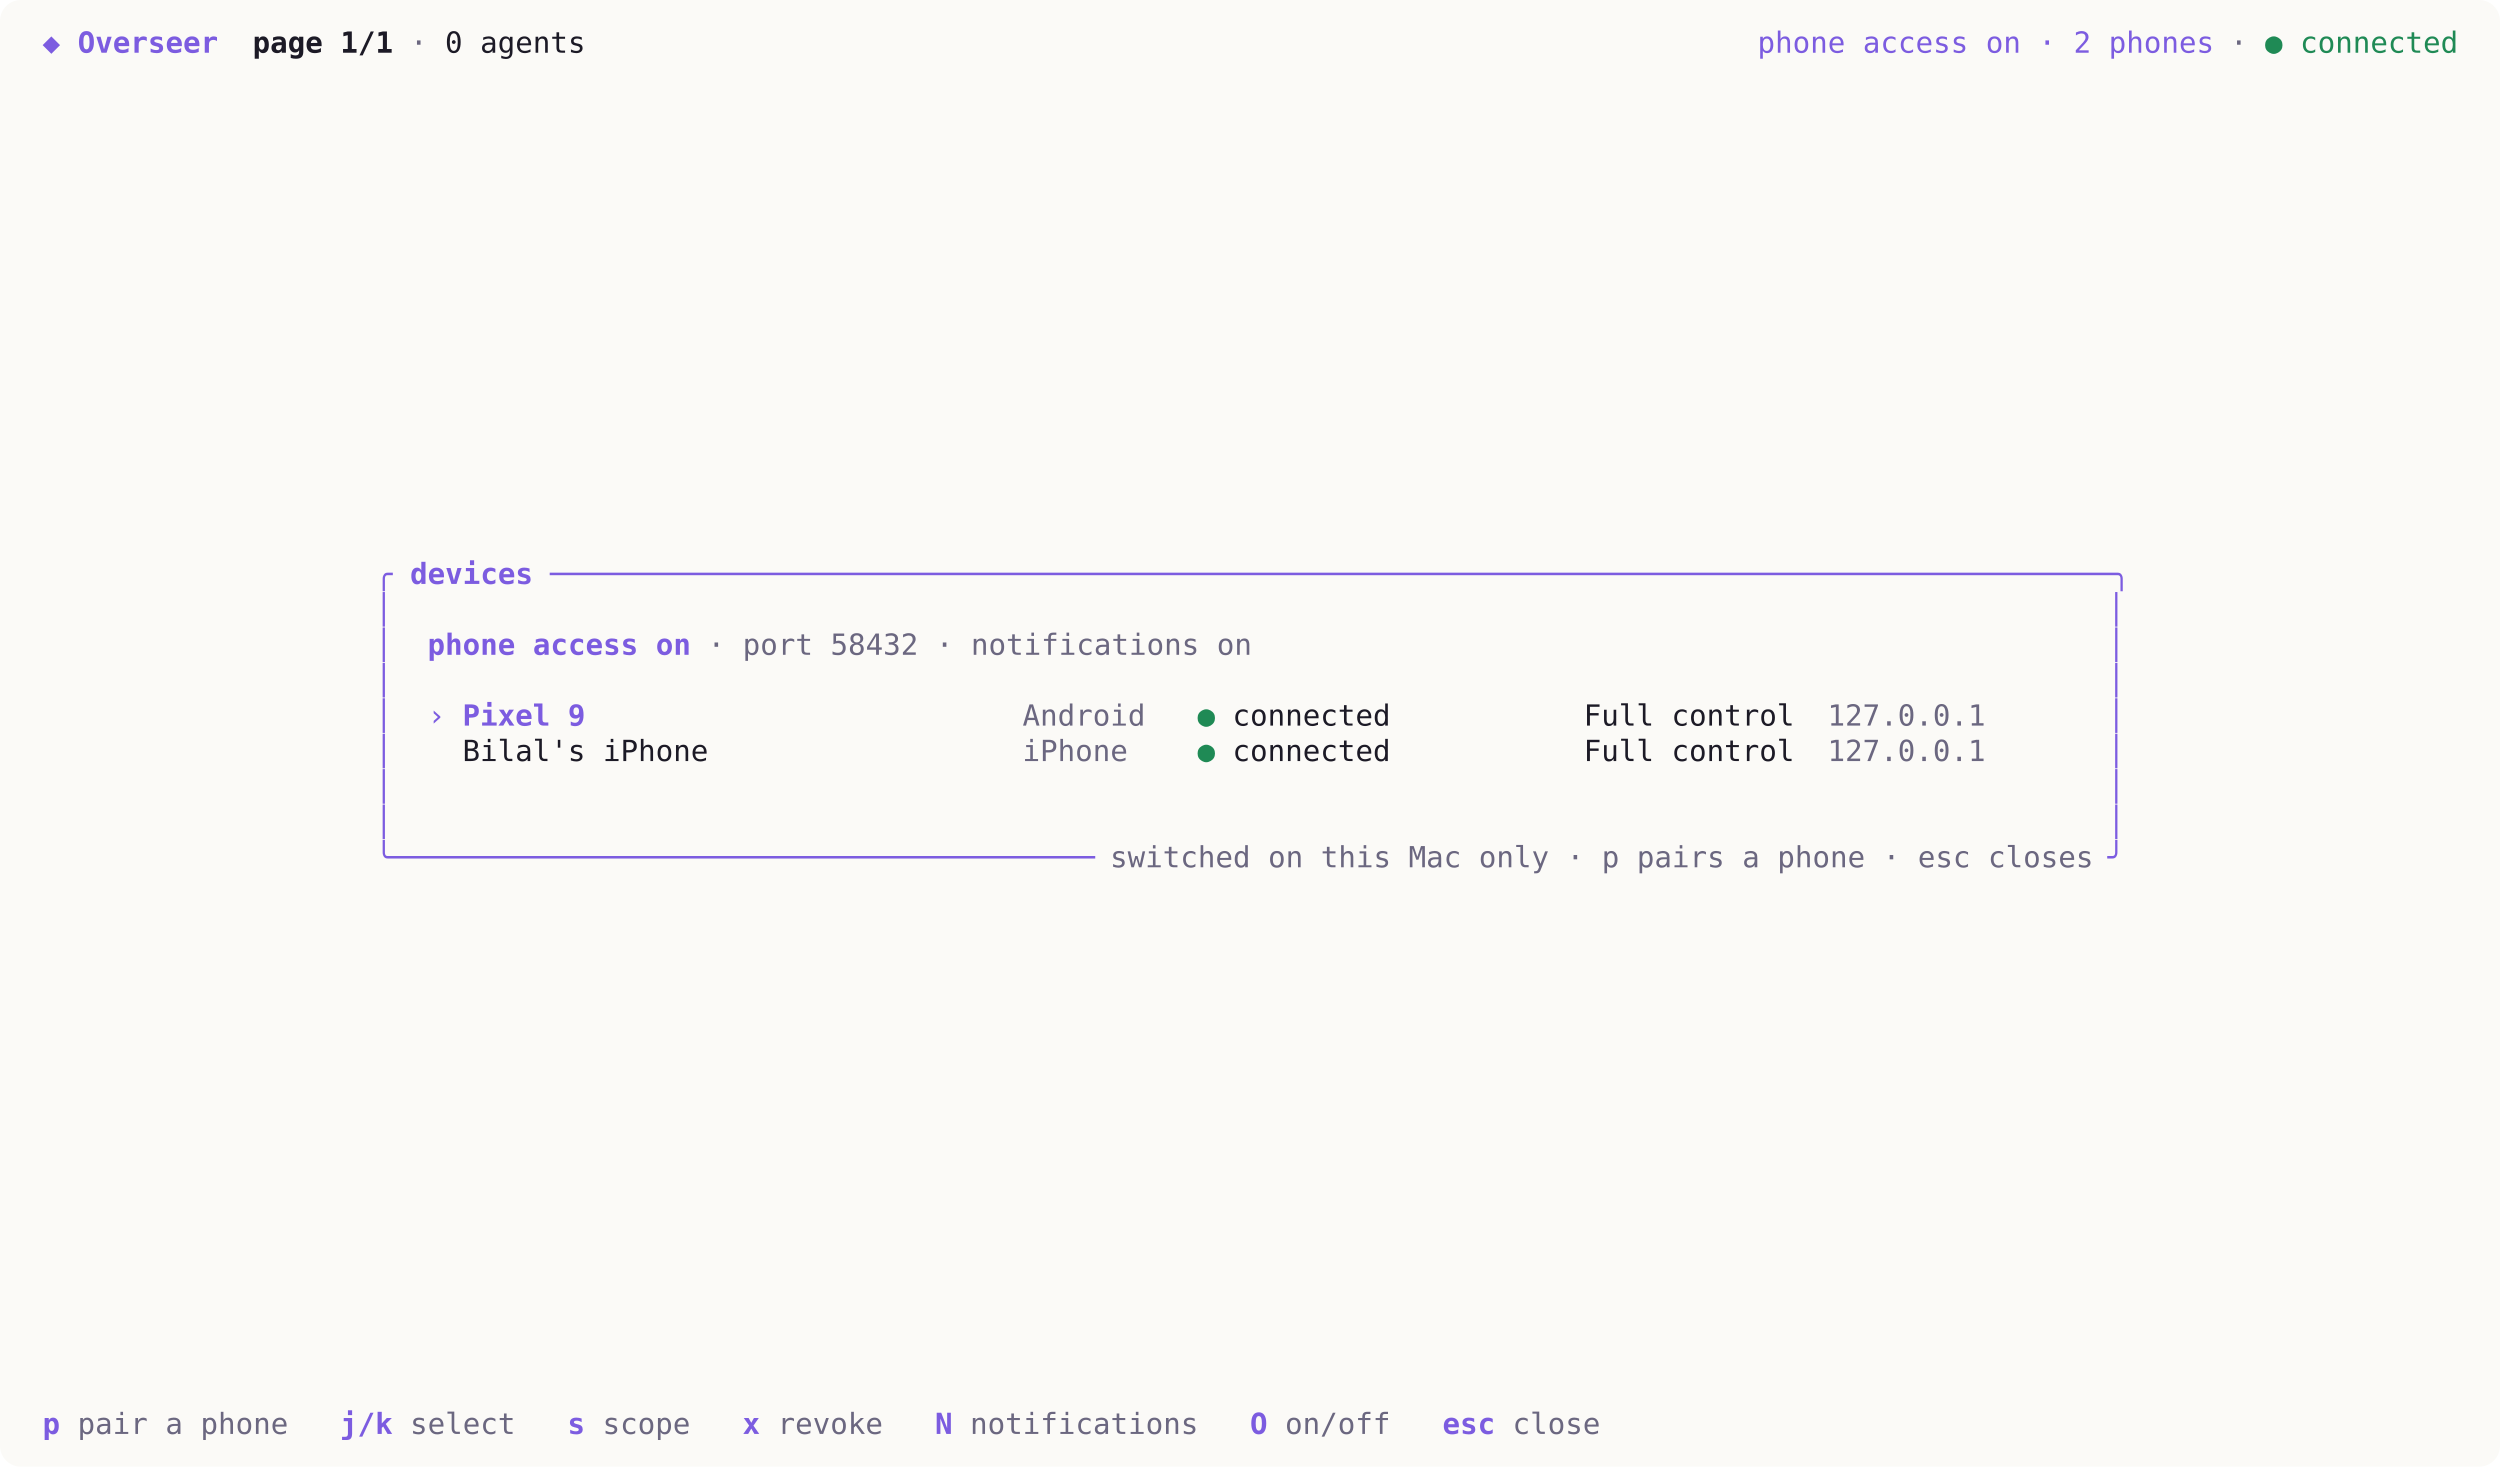
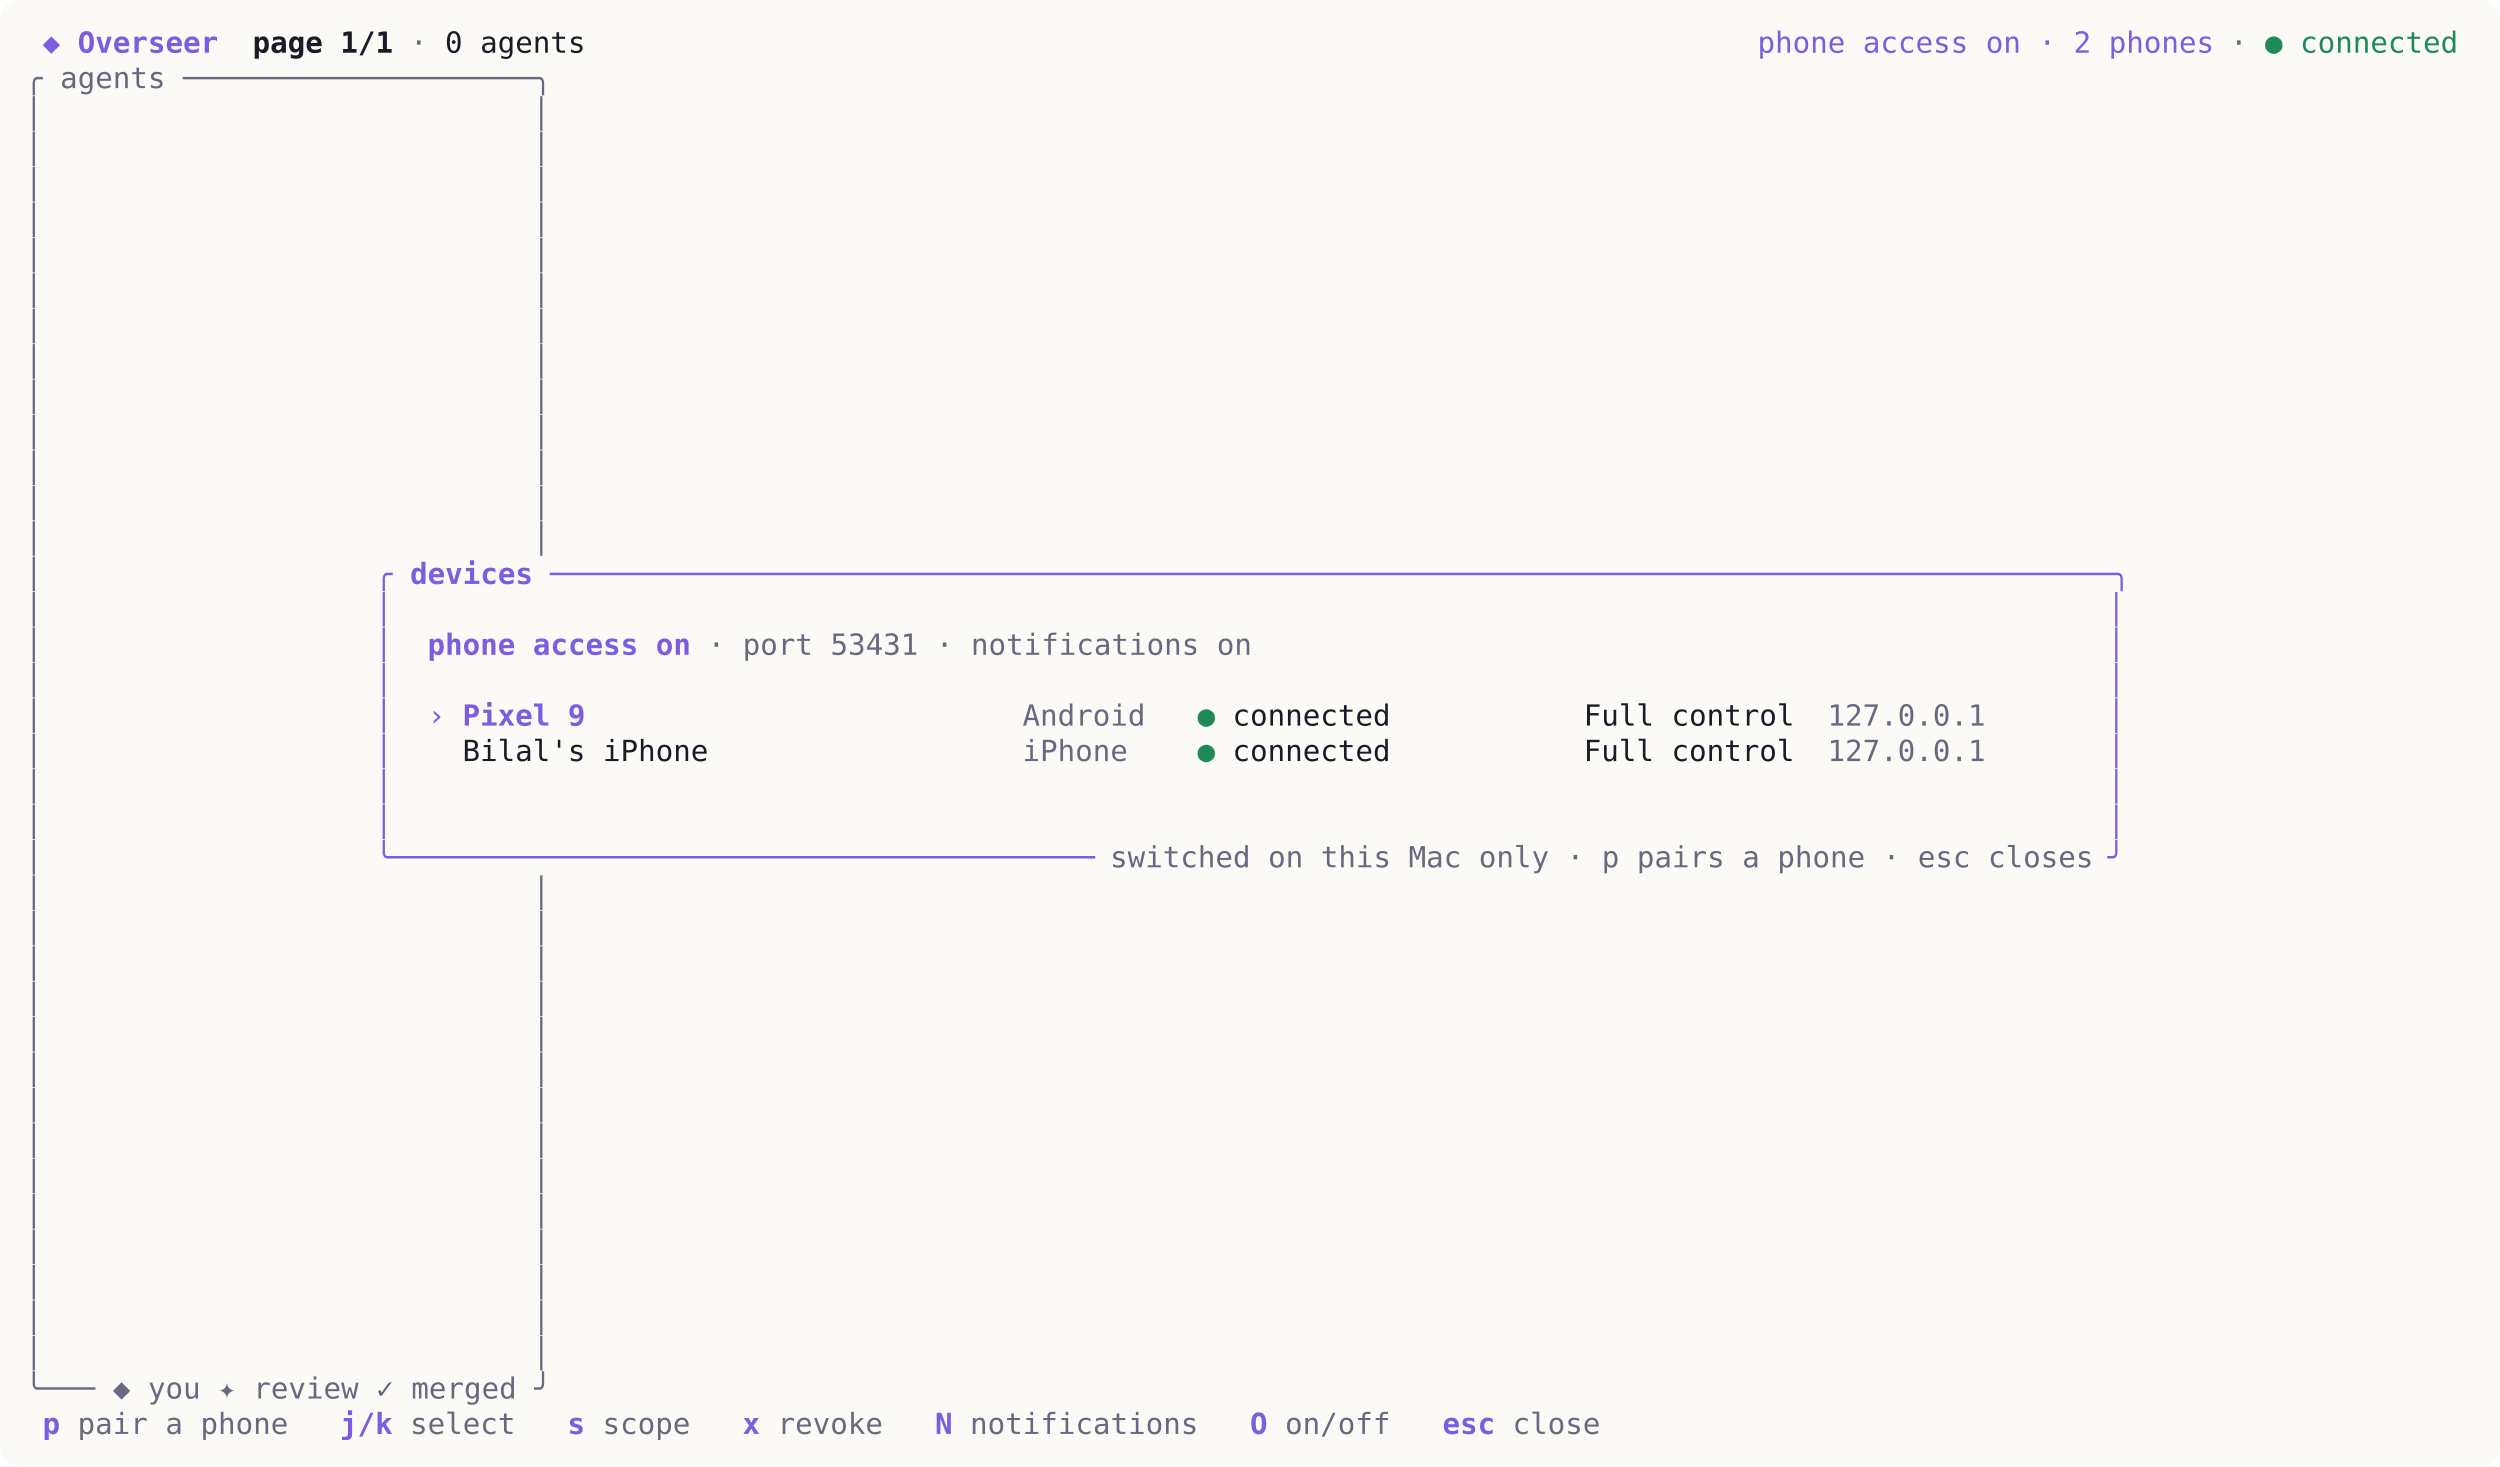
<svg xmlns="http://www.w3.org/2000/svg" width="1200" height="704" viewBox="0 0 1200 704">
  <rect width="100%" height="100%" rx="10" fill="#fbfaf7" />
  <g font-family="ui-monospace, SFMono-Regular, Menlo, monospace" font-size="14">
    <text x="12.0" y="25.3" textLength="100.8" lengthAdjust="spacingAndGlyphs" fill="#7c5ce0" font-weight="700" xml:space="preserve"> ◆ Overseer </text>
    <text x="112.8" y="25.3" textLength="84.0" lengthAdjust="spacingAndGlyphs" fill="#1c1a26" font-weight="700" xml:space="preserve"> page 1/1 </text>
    <text x="196.8" y="25.3" textLength="16.8" lengthAdjust="spacingAndGlyphs" fill="#6b6780" xml:space="preserve">· </text>
    <text x="213.6" y="25.3" textLength="630.0" lengthAdjust="spacingAndGlyphs" fill="#1c1a26" xml:space="preserve">0 agents                                                                   </text>
    <text x="843.6" y="25.3" textLength="218.4" lengthAdjust="spacingAndGlyphs" fill="#7c5ce0" xml:space="preserve">phone access on · 2 phones</text>
    <text x="1062.0" y="25.3" textLength="25.2" lengthAdjust="spacingAndGlyphs" fill="#6b6780" xml:space="preserve"> · </text>
    <text x="1087.2" y="25.3" textLength="100.8" lengthAdjust="spacingAndGlyphs" fill="#1f8a55" xml:space="preserve">● connected </text>
+     <text x="12.0" y="42.3" textLength="252.0" lengthAdjust="spacingAndGlyphs" fill="#6b6780" xml:space="preserve">╭ agents ────────────────────╮</text>
+     <text x="12.0" y="59.3" textLength="8.4" lengthAdjust="spacingAndGlyphs" fill="#6b6780" xml:space="preserve">│</text>
+     <text x="255.6" y="59.3" textLength="8.4" lengthAdjust="spacingAndGlyphs" fill="#6b6780" xml:space="preserve">│</text>
+     <text x="12.0" y="76.3" textLength="8.4" lengthAdjust="spacingAndGlyphs" fill="#6b6780" xml:space="preserve">│</text>
+     <text x="255.6" y="76.3" textLength="8.4" lengthAdjust="spacingAndGlyphs" fill="#6b6780" xml:space="preserve">│</text>
+     <text x="12.0" y="93.3" textLength="8.4" lengthAdjust="spacingAndGlyphs" fill="#6b6780" xml:space="preserve">│</text>
+     <text x="255.6" y="93.3" textLength="8.4" lengthAdjust="spacingAndGlyphs" fill="#6b6780" xml:space="preserve">│</text>
+     <text x="12.0" y="110.3" textLength="8.4" lengthAdjust="spacingAndGlyphs" fill="#6b6780" xml:space="preserve">│</text>
+     <text x="255.6" y="110.3" textLength="8.4" lengthAdjust="spacingAndGlyphs" fill="#6b6780" xml:space="preserve">│</text>
+     <text x="12.0" y="127.3" textLength="8.4" lengthAdjust="spacingAndGlyphs" fill="#6b6780" xml:space="preserve">│</text>
+     <text x="255.6" y="127.3" textLength="8.4" lengthAdjust="spacingAndGlyphs" fill="#6b6780" xml:space="preserve">│</text>
+     <text x="12.0" y="144.3" textLength="8.4" lengthAdjust="spacingAndGlyphs" fill="#6b6780" xml:space="preserve">│</text>
+     <text x="255.6" y="144.3" textLength="8.4" lengthAdjust="spacingAndGlyphs" fill="#6b6780" xml:space="preserve">│</text>
+     <text x="12.0" y="161.3" textLength="8.4" lengthAdjust="spacingAndGlyphs" fill="#6b6780" xml:space="preserve">│</text>
+     <text x="255.6" y="161.3" textLength="8.4" lengthAdjust="spacingAndGlyphs" fill="#6b6780" xml:space="preserve">│</text>
+     <text x="12.0" y="178.3" textLength="8.4" lengthAdjust="spacingAndGlyphs" fill="#6b6780" xml:space="preserve">│</text>
+     <text x="255.6" y="178.3" textLength="8.4" lengthAdjust="spacingAndGlyphs" fill="#6b6780" xml:space="preserve">│</text>
+     <text x="12.0" y="195.3" textLength="8.4" lengthAdjust="spacingAndGlyphs" fill="#6b6780" xml:space="preserve">│</text>
+     <text x="255.6" y="195.3" textLength="8.4" lengthAdjust="spacingAndGlyphs" fill="#6b6780" xml:space="preserve">│</text>
+     <text x="12.0" y="212.3" textLength="8.4" lengthAdjust="spacingAndGlyphs" fill="#6b6780" xml:space="preserve">│</text>
+     <text x="255.6" y="212.3" textLength="8.4" lengthAdjust="spacingAndGlyphs" fill="#6b6780" xml:space="preserve">│</text>
+     <text x="12.0" y="229.3" textLength="8.4" lengthAdjust="spacingAndGlyphs" fill="#6b6780" xml:space="preserve">│</text>
+     <text x="255.6" y="229.3" textLength="8.4" lengthAdjust="spacingAndGlyphs" fill="#6b6780" xml:space="preserve">│</text>
+     <text x="12.0" y="246.3" textLength="8.4" lengthAdjust="spacingAndGlyphs" fill="#6b6780" xml:space="preserve">│</text>
+     <text x="255.6" y="246.3" textLength="8.4" lengthAdjust="spacingAndGlyphs" fill="#6b6780" xml:space="preserve">│</text>
+     <text x="12.0" y="263.3" textLength="8.4" lengthAdjust="spacingAndGlyphs" fill="#6b6780" xml:space="preserve">│</text>
+     <text x="255.6" y="263.3" textLength="8.4" lengthAdjust="spacingAndGlyphs" fill="#6b6780" xml:space="preserve">│</text>
+     <text x="12.0" y="280.3" textLength="8.4" lengthAdjust="spacingAndGlyphs" fill="#6b6780" xml:space="preserve">│</text>
    <text x="180.0" y="280.3" textLength="8.4" lengthAdjust="spacingAndGlyphs" fill="#7c5ce0" xml:space="preserve">╭</text>
    <text x="188.4" y="280.3" textLength="75.6" lengthAdjust="spacingAndGlyphs" fill="#7c5ce0" font-weight="700" xml:space="preserve"> devices </text>
    <text x="264.0" y="280.3" textLength="756.0" lengthAdjust="spacingAndGlyphs" fill="#7c5ce0" xml:space="preserve">─────────────────────────────────────────────────────────────────────────────────────────╮</text>
+     <text x="12.0" y="297.3" textLength="8.4" lengthAdjust="spacingAndGlyphs" fill="#6b6780" xml:space="preserve">│</text>
    <text x="180.0" y="297.3" textLength="8.4" lengthAdjust="spacingAndGlyphs" fill="#7c5ce0" xml:space="preserve">│</text>
    <text x="1011.6" y="297.3" textLength="8.4" lengthAdjust="spacingAndGlyphs" fill="#7c5ce0" xml:space="preserve">│</text>
+     <text x="12.0" y="314.3" textLength="8.4" lengthAdjust="spacingAndGlyphs" fill="#6b6780" xml:space="preserve">│</text>
    <text x="180.0" y="314.3" textLength="8.4" lengthAdjust="spacingAndGlyphs" fill="#7c5ce0" xml:space="preserve">│</text>
    <text x="205.2" y="314.3" textLength="126.0" lengthAdjust="spacingAndGlyphs" fill="#7c5ce0" font-weight="700" xml:space="preserve">phone access on</text>
-     <text x="331.2" y="314.3" textLength="268.8" lengthAdjust="spacingAndGlyphs" fill="#6b6780" xml:space="preserve"> · port 58432 · notifications on</text>
+     <text x="331.2" y="314.3" textLength="268.8" lengthAdjust="spacingAndGlyphs" fill="#6b6780" xml:space="preserve"> · port 53431 · notifications on</text>
    <text x="1011.6" y="314.3" textLength="8.4" lengthAdjust="spacingAndGlyphs" fill="#7c5ce0" xml:space="preserve">│</text>
+     <text x="12.0" y="331.3" textLength="8.4" lengthAdjust="spacingAndGlyphs" fill="#6b6780" xml:space="preserve">│</text>
    <text x="180.0" y="331.3" textLength="8.4" lengthAdjust="spacingAndGlyphs" fill="#7c5ce0" xml:space="preserve">│</text>
    <text x="1011.6" y="331.3" textLength="8.4" lengthAdjust="spacingAndGlyphs" fill="#7c5ce0" xml:space="preserve">│</text>
+     <text x="12.0" y="348.3" textLength="8.4" lengthAdjust="spacingAndGlyphs" fill="#6b6780" xml:space="preserve">│</text>
    <text x="180.0" y="348.3" textLength="42.0" lengthAdjust="spacingAndGlyphs" fill="#7c5ce0" xml:space="preserve">│  › </text>
    <text x="222.0" y="348.3" textLength="268.8" lengthAdjust="spacingAndGlyphs" fill="#7c5ce0" font-weight="700" xml:space="preserve">Pixel 9                         </text>
    <text x="490.8" y="348.3" textLength="84.0" lengthAdjust="spacingAndGlyphs" fill="#6b6780" xml:space="preserve">Android   </text>
    <text x="574.8" y="348.3" textLength="16.8" lengthAdjust="spacingAndGlyphs" fill="#1f8a55" xml:space="preserve">● </text>
    <text x="591.6" y="348.3" textLength="285.6" lengthAdjust="spacingAndGlyphs" fill="#1c1a26" xml:space="preserve">connected           Full control  </text>
    <text x="877.2" y="348.3" textLength="75.6" lengthAdjust="spacingAndGlyphs" fill="#6b6780" xml:space="preserve">127.0.0.1</text>
    <text x="1011.6" y="348.3" textLength="8.4" lengthAdjust="spacingAndGlyphs" fill="#7c5ce0" xml:space="preserve">│</text>
+     <text x="12.0" y="365.3" textLength="8.4" lengthAdjust="spacingAndGlyphs" fill="#6b6780" xml:space="preserve">│</text>
    <text x="180.0" y="365.3" textLength="42.0" lengthAdjust="spacingAndGlyphs" fill="#7c5ce0" xml:space="preserve">│    </text>
    <text x="222.0" y="365.3" textLength="268.8" lengthAdjust="spacingAndGlyphs" fill="#1c1a26" xml:space="preserve">Bilal's iPhone                  </text>
    <text x="490.8" y="365.3" textLength="84.0" lengthAdjust="spacingAndGlyphs" fill="#6b6780" xml:space="preserve">iPhone    </text>
    <text x="574.8" y="365.3" textLength="16.8" lengthAdjust="spacingAndGlyphs" fill="#1f8a55" xml:space="preserve">● </text>
    <text x="591.6" y="365.3" textLength="285.6" lengthAdjust="spacingAndGlyphs" fill="#1c1a26" xml:space="preserve">connected           Full control  </text>
    <text x="877.2" y="365.3" textLength="75.6" lengthAdjust="spacingAndGlyphs" fill="#6b6780" xml:space="preserve">127.0.0.1</text>
    <text x="1011.6" y="365.3" textLength="8.4" lengthAdjust="spacingAndGlyphs" fill="#7c5ce0" xml:space="preserve">│</text>
+     <text x="12.0" y="382.3" textLength="8.4" lengthAdjust="spacingAndGlyphs" fill="#6b6780" xml:space="preserve">│</text>
    <text x="180.0" y="382.3" textLength="8.4" lengthAdjust="spacingAndGlyphs" fill="#7c5ce0" xml:space="preserve">│</text>
    <text x="1011.6" y="382.3" textLength="8.4" lengthAdjust="spacingAndGlyphs" fill="#7c5ce0" xml:space="preserve">│</text>
+     <text x="12.0" y="399.3" textLength="8.4" lengthAdjust="spacingAndGlyphs" fill="#6b6780" xml:space="preserve">│</text>
    <text x="180.0" y="399.3" textLength="8.4" lengthAdjust="spacingAndGlyphs" fill="#7c5ce0" xml:space="preserve">│</text>
    <text x="1011.6" y="399.3" textLength="8.4" lengthAdjust="spacingAndGlyphs" fill="#7c5ce0" xml:space="preserve">│</text>
+     <text x="12.0" y="416.3" textLength="8.4" lengthAdjust="spacingAndGlyphs" fill="#6b6780" xml:space="preserve">│</text>
    <text x="180.0" y="416.3" textLength="344.4" lengthAdjust="spacingAndGlyphs" fill="#7c5ce0" xml:space="preserve">╰────────────────────────────────────────</text>
    <text x="524.4" y="416.3" textLength="487.2" lengthAdjust="spacingAndGlyphs" fill="#6b6780" xml:space="preserve"> switched on this Mac only · p pairs a phone · esc closes </text>
    <text x="1011.6" y="416.3" textLength="8.4" lengthAdjust="spacingAndGlyphs" fill="#7c5ce0" xml:space="preserve">╯</text>
+     <text x="12.0" y="433.3" textLength="8.4" lengthAdjust="spacingAndGlyphs" fill="#6b6780" xml:space="preserve">│</text>
+     <text x="255.6" y="433.3" textLength="8.4" lengthAdjust="spacingAndGlyphs" fill="#6b6780" xml:space="preserve">│</text>
+     <text x="12.0" y="450.3" textLength="8.4" lengthAdjust="spacingAndGlyphs" fill="#6b6780" xml:space="preserve">│</text>
+     <text x="255.6" y="450.3" textLength="8.4" lengthAdjust="spacingAndGlyphs" fill="#6b6780" xml:space="preserve">│</text>
+     <text x="12.0" y="467.3" textLength="8.4" lengthAdjust="spacingAndGlyphs" fill="#6b6780" xml:space="preserve">│</text>
+     <text x="255.6" y="467.3" textLength="8.4" lengthAdjust="spacingAndGlyphs" fill="#6b6780" xml:space="preserve">│</text>
+     <text x="12.0" y="484.3" textLength="8.4" lengthAdjust="spacingAndGlyphs" fill="#6b6780" xml:space="preserve">│</text>
+     <text x="255.6" y="484.3" textLength="8.4" lengthAdjust="spacingAndGlyphs" fill="#6b6780" xml:space="preserve">│</text>
+     <text x="12.0" y="501.3" textLength="8.4" lengthAdjust="spacingAndGlyphs" fill="#6b6780" xml:space="preserve">│</text>
+     <text x="255.6" y="501.3" textLength="8.4" lengthAdjust="spacingAndGlyphs" fill="#6b6780" xml:space="preserve">│</text>
+     <text x="12.0" y="518.3" textLength="8.4" lengthAdjust="spacingAndGlyphs" fill="#6b6780" xml:space="preserve">│</text>
+     <text x="255.6" y="518.3" textLength="8.4" lengthAdjust="spacingAndGlyphs" fill="#6b6780" xml:space="preserve">│</text>
+     <text x="12.0" y="535.3" textLength="8.4" lengthAdjust="spacingAndGlyphs" fill="#6b6780" xml:space="preserve">│</text>
+     <text x="255.6" y="535.3" textLength="8.4" lengthAdjust="spacingAndGlyphs" fill="#6b6780" xml:space="preserve">│</text>
+     <text x="12.0" y="552.3" textLength="8.4" lengthAdjust="spacingAndGlyphs" fill="#6b6780" xml:space="preserve">│</text>
+     <text x="255.6" y="552.3" textLength="8.4" lengthAdjust="spacingAndGlyphs" fill="#6b6780" xml:space="preserve">│</text>
+     <text x="12.0" y="569.3" textLength="8.4" lengthAdjust="spacingAndGlyphs" fill="#6b6780" xml:space="preserve">│</text>
+     <text x="255.6" y="569.3" textLength="8.4" lengthAdjust="spacingAndGlyphs" fill="#6b6780" xml:space="preserve">│</text>
+     <text x="12.0" y="586.3" textLength="8.4" lengthAdjust="spacingAndGlyphs" fill="#6b6780" xml:space="preserve">│</text>
+     <text x="255.6" y="586.3" textLength="8.4" lengthAdjust="spacingAndGlyphs" fill="#6b6780" xml:space="preserve">│</text>
+     <text x="12.0" y="603.3" textLength="8.4" lengthAdjust="spacingAndGlyphs" fill="#6b6780" xml:space="preserve">│</text>
+     <text x="255.6" y="603.3" textLength="8.4" lengthAdjust="spacingAndGlyphs" fill="#6b6780" xml:space="preserve">│</text>
+     <text x="12.0" y="620.3" textLength="8.4" lengthAdjust="spacingAndGlyphs" fill="#6b6780" xml:space="preserve">│</text>
+     <text x="255.6" y="620.3" textLength="8.4" lengthAdjust="spacingAndGlyphs" fill="#6b6780" xml:space="preserve">│</text>
+     <text x="12.0" y="637.3" textLength="8.4" lengthAdjust="spacingAndGlyphs" fill="#6b6780" xml:space="preserve">│</text>
+     <text x="255.6" y="637.3" textLength="8.4" lengthAdjust="spacingAndGlyphs" fill="#6b6780" xml:space="preserve">│</text>
+     <text x="12.0" y="654.3" textLength="8.4" lengthAdjust="spacingAndGlyphs" fill="#6b6780" xml:space="preserve">│</text>
+     <text x="255.6" y="654.3" textLength="8.4" lengthAdjust="spacingAndGlyphs" fill="#6b6780" xml:space="preserve">│</text>
+     <text x="12.0" y="671.3" textLength="252.0" lengthAdjust="spacingAndGlyphs" fill="#6b6780" xml:space="preserve">╰─── ◆ you ✦ review ✓ merged ╯</text>
    <text x="20.4" y="688.3" textLength="8.4" lengthAdjust="spacingAndGlyphs" fill="#7c5ce0" font-weight="700" xml:space="preserve">p</text>
    <text x="28.8" y="688.3" textLength="134.4" lengthAdjust="spacingAndGlyphs" fill="#6b6780" xml:space="preserve"> pair a phone   </text>
    <text x="163.2" y="688.3" textLength="25.2" lengthAdjust="spacingAndGlyphs" fill="#7c5ce0" font-weight="700" xml:space="preserve">j/k</text>
    <text x="188.4" y="688.3" textLength="84.0" lengthAdjust="spacingAndGlyphs" fill="#6b6780" xml:space="preserve"> select   </text>
    <text x="272.4" y="688.3" textLength="8.4" lengthAdjust="spacingAndGlyphs" fill="#7c5ce0" font-weight="700" xml:space="preserve">s</text>
    <text x="280.8" y="688.3" textLength="75.6" lengthAdjust="spacingAndGlyphs" fill="#6b6780" xml:space="preserve"> scope   </text>
    <text x="356.4" y="688.3" textLength="8.4" lengthAdjust="spacingAndGlyphs" fill="#7c5ce0" font-weight="700" xml:space="preserve">x</text>
    <text x="364.8" y="688.3" textLength="84.0" lengthAdjust="spacingAndGlyphs" fill="#6b6780" xml:space="preserve"> revoke   </text>
    <text x="448.8" y="688.3" textLength="8.4" lengthAdjust="spacingAndGlyphs" fill="#7c5ce0" font-weight="700" xml:space="preserve">N</text>
    <text x="457.2" y="688.3" textLength="142.8" lengthAdjust="spacingAndGlyphs" fill="#6b6780" xml:space="preserve"> notifications   </text>
    <text x="600.0" y="688.3" textLength="8.4" lengthAdjust="spacingAndGlyphs" fill="#7c5ce0" font-weight="700" xml:space="preserve">O</text>
    <text x="608.4" y="688.3" textLength="84.0" lengthAdjust="spacingAndGlyphs" fill="#6b6780" xml:space="preserve"> on/off   </text>
    <text x="692.4" y="688.3" textLength="25.2" lengthAdjust="spacingAndGlyphs" fill="#7c5ce0" font-weight="700" xml:space="preserve">esc</text>
    <text x="717.6" y="688.3" textLength="75.6" lengthAdjust="spacingAndGlyphs" fill="#6b6780" xml:space="preserve"> close   </text>
  </g>
</svg>
